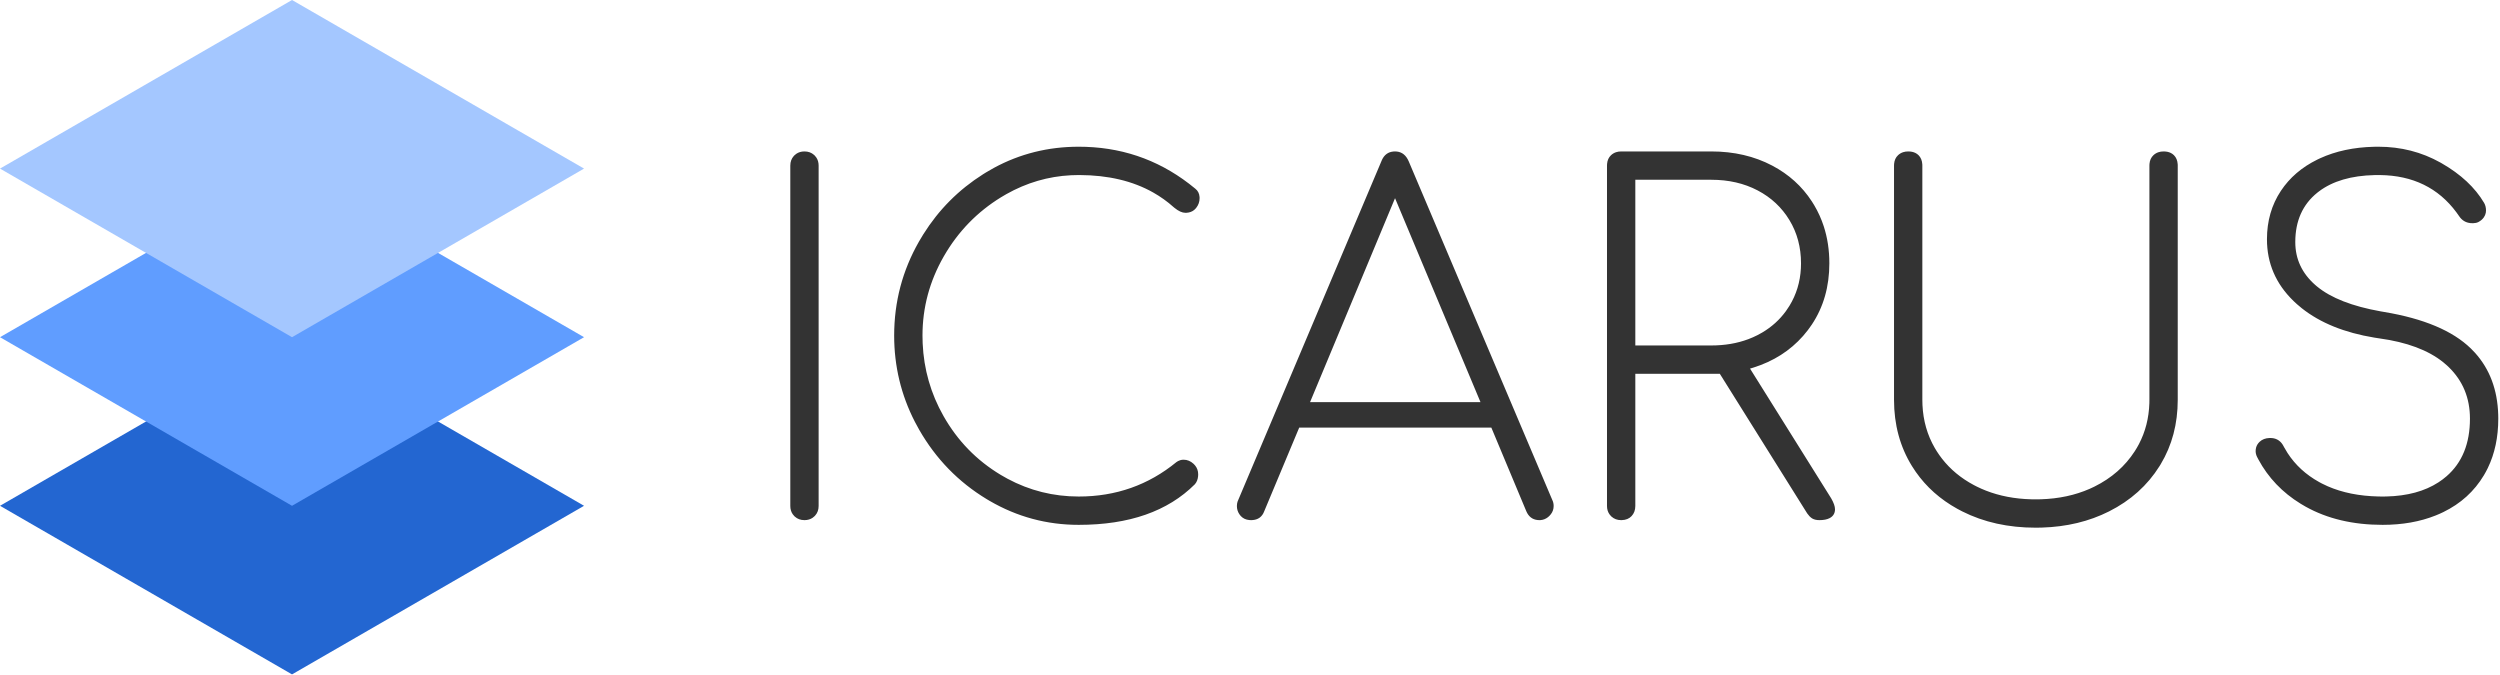
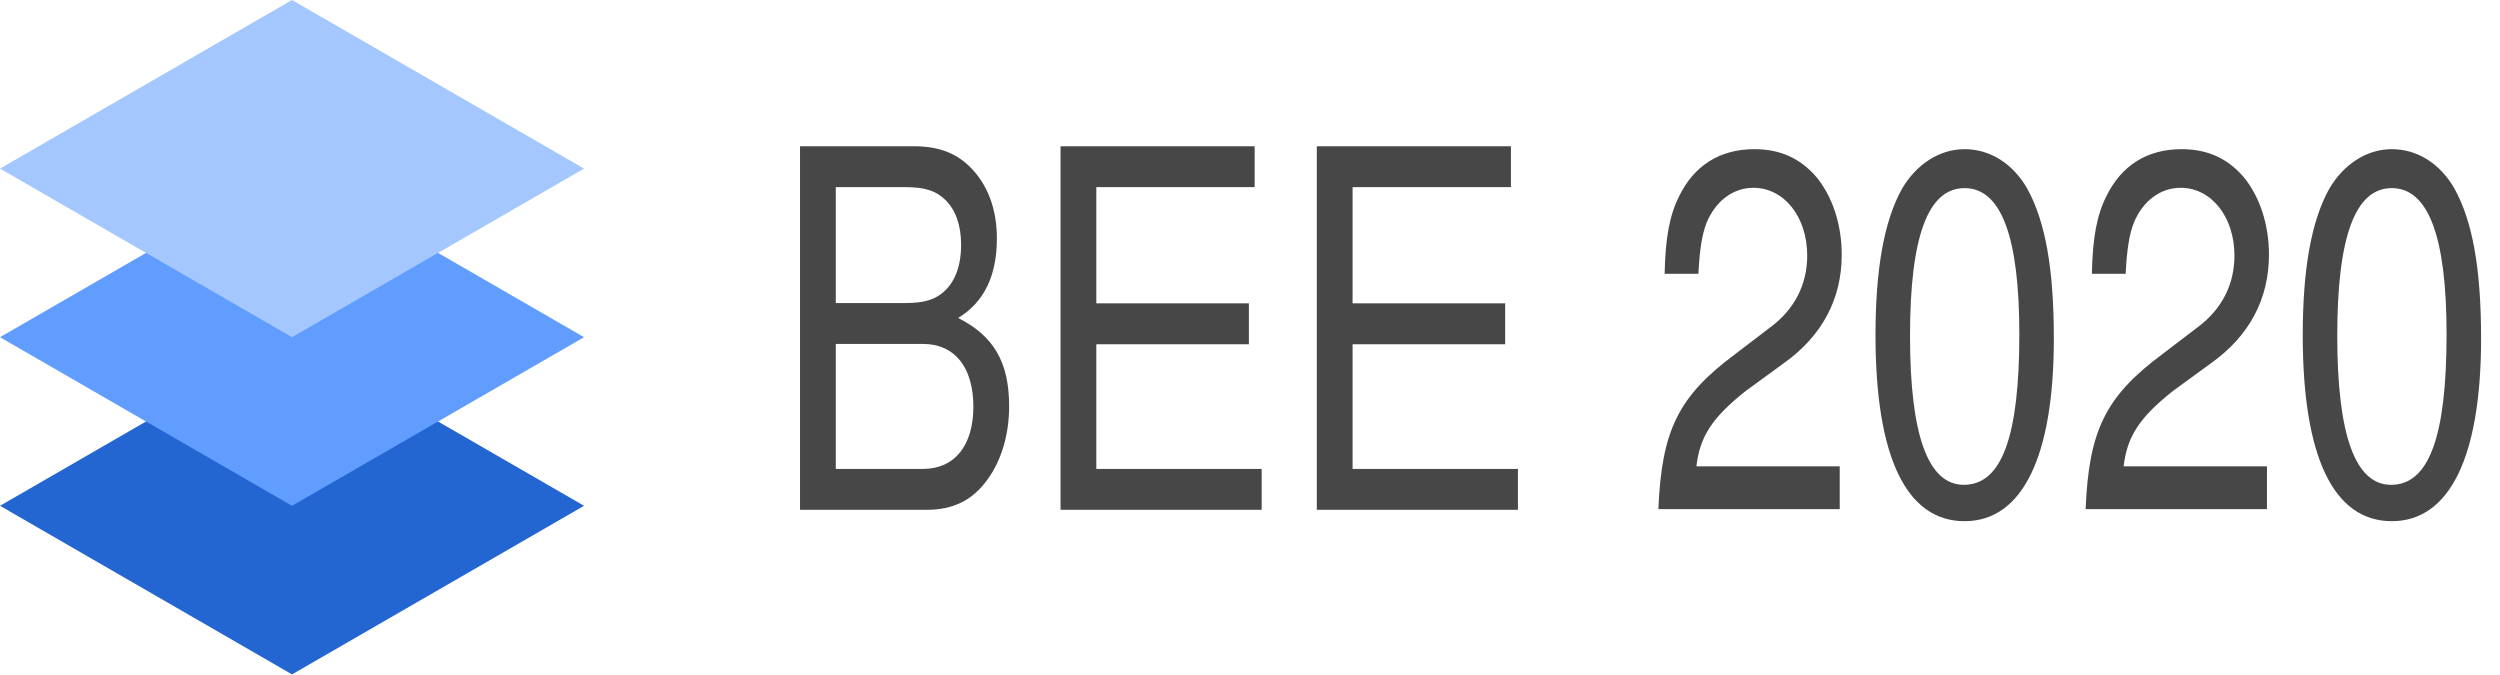
- <svg xmlns="http://www.w3.org/2000/svg" version="1.1" width="949" height="256" viewbox="0 0 949 256">
-   <path fill="#2366d1" d="M110.851 128L221.703 192L110.851 256L0 192Z" />
-   <path fill="#609dff" d="M110.851 64L221.703 128L110.851 192L0 128Z" />
-   <path fill="#a4c7ff" d="M110.851 0L221.703 64L110.851 128L0 64Z" />
-   <g transform="translate(300, 55.695), scale(0.7)" fill="#333">
-     <path d="M 613.888 10.24 L 613.888 137.216 A 60.705 60.705 0 0 0 613.954 140.055 Q 614.553 152.847 620.602 163.316 A 50.135 50.135 0 0 0 621.696 165.12 A 51.598 51.598 0 0 0 624.562 169.185 Q 631.357 177.897 641.762 183.449 A 63.11 63.11 0 0 0 643.456 184.32 A 61.649 61.649 0 0 0 648.369 186.492 Q 659.467 190.833 672.846 191.198 A 90.809 90.809 0 0 0 675.328 191.232 A 90.563 90.563 0 0 0 678.104 191.19 Q 692.78 190.74 704.7 185.489 A 61.259 61.259 0 0 0 707.2 184.32 Q 721.152 177.408 729.088 165.12 A 49.502 49.502 0 0 0 731.322 161.299 Q 736.63 151.203 736.997 139.036 A 60.335 60.335 0 0 0 737.024 137.216 L 737.024 10.24 A 10.857 10.857 0 0 1 737.062 9.315 Q 737.313 6.384 739.2 4.608 A 7.256 7.256 0 0 1 741.925 2.981 Q 743.196 2.56 744.704 2.56 Q 746.956 2.56 748.602 3.369 A 6.472 6.472 0 0 1 750.336 4.608 Q 752.167 6.439 752.361 9.499 A 11.729 11.729 0 0 1 752.384 10.24 L 752.384 137.216 Q 752.384 156.807 743.135 172.194 A 64.077 64.077 0 0 1 742.528 173.184 Q 732.672 188.928 715.136 197.76 Q 698.912 205.931 678.635 206.543 A 109.71 109.71 0 0 1 675.328 206.592 Q 653.056 206.592 635.52 197.76 A 77.835 77.835 0 0 1 632.828 196.338 Q 618.963 188.661 610.337 176.346 A 65.778 65.778 0 0 1 608.256 173.184 Q 598.528 157.44 598.528 137.216 L 598.528 10.24 A 10.857 10.857 0 0 1 598.566 9.315 Q 598.817 6.384 600.704 4.608 A 7.256 7.256 0 0 1 603.429 2.981 Q 604.7 2.56 606.208 2.56 Q 608.46 2.56 610.106 3.369 A 6.472 6.472 0 0 1 611.84 4.608 Q 613.671 6.439 613.865 9.499 A 11.729 11.729 0 0 1 613.888 10.24 Z M 895.488 8.96 A 69.507 69.507 0 0 0 894.88 8.615 Q 879.509 0 861.184 0 A 100.005 100.005 0 0 0 858.79 0.028 Q 842.342 0.422 829.568 6.272 A 61.75 61.75 0 0 0 828.078 6.979 Q 815.456 13.172 808.32 23.936 Q 800.768 35.328 800.768 50.176 Q 800.768 69.697 815.175 83.659 A 59.222 59.222 0 0 0 817.024 85.376 A 60.63 60.63 0 0 0 819.68 87.606 Q 834.727 99.526 859.059 103.529 A 133.91 133.91 0 0 0 861.696 103.936 Q 884.116 107.004 896.419 116.925 A 41.61 41.61 0 0 1 898.432 118.656 A 43.592 43.592 0 0 1 899.28 119.455 Q 910.848 130.653 910.848 147.456 Q 910.848 167.68 898.176 178.688 A 39.281 39.281 0 0 1 893.72 182.034 Q 882.522 189.266 865.531 189.672 A 85.481 85.481 0 0 1 863.488 189.696 A 102.18 102.18 0 0 1 861.3 189.673 Q 845.567 189.336 833.654 184.112 A 55.097 55.097 0 0 1 830.592 182.656 A 56.619 56.619 0 0 1 829.066 181.842 Q 818.274 175.871 811.94 166.114 A 47.528 47.528 0 0 1 809.984 162.816 A 12.115 12.115 0 0 0 809.808 162.46 Q 807.734 158.428 803.571 158.002 A 9.942 9.942 0 0 0 802.56 157.952 A 12.194 12.194 0 0 0 802.217 157.957 Q 798.871 158.051 796.8 160 A 7.449 7.449 0 0 0 796.119 160.731 Q 794.934 162.191 794.688 164.094 A 8.003 8.003 0 0 0 794.624 165.12 A 6.218 6.218 0 0 0 794.708 166.137 Q 794.803 166.708 795.004 167.28 A 7.895 7.895 0 0 0 795.392 168.192 A 65.044 65.044 0 0 0 796.099 169.546 Q 804.091 184.419 819.055 193.615 A 74.4 74.4 0 0 0 821.76 195.2 Q 839.424 205.056 863.488 205.056 Q 879.548 205.056 892.299 199.951 A 62.036 62.036 0 0 0 896.384 198.144 Q 910.592 191.232 918.4 178.176 A 51.186 51.186 0 0 0 920.533 174.225 Q 926.208 162.515 926.208 147.456 A 72.811 72.811 0 0 0 926.178 145.354 Q 925.592 125.061 913.589 111.755 A 49.8 49.8 0 0 0 911.36 109.44 Q 896.512 94.976 864.256 89.6 A 157.882 157.882 0 0 1 862.446 89.288 Q 839.242 85.142 827.904 75.776 A 41.218 41.218 0 0 1 826.977 74.987 Q 816.128 65.472 816.128 51.712 A 49.293 49.293 0 0 1 816.128 51.578 Q 816.175 34.522 828.032 24.96 A 35.234 35.234 0 0 1 828.891 24.289 Q 840.118 15.794 859.213 15.381 A 91.194 91.194 0 0 1 861.184 15.36 A 73.044 73.044 0 0 1 862.037 15.365 Q 888.747 15.677 903.514 35.593 A 59.37 59.37 0 0 1 904.96 37.632 Q 907.22 41.022 911.076 41.419 A 10.261 10.261 0 0 0 912.128 41.472 A 14.543 14.543 0 0 0 912.743 41.459 Q 914.336 41.392 915.2 40.96 A 10.655 10.655 0 0 0 915.336 40.891 Q 916.348 40.366 917.135 39.681 A 7.607 7.607 0 0 0 918.4 38.272 Q 919.197 37.122 919.442 35.787 A 6.761 6.761 0 0 0 919.552 34.56 Q 919.552 32.256 918.528 30.464 Q 911.104 17.92 895.488 8.96 Z M 160.311 0.068 A 110.648 110.648 0 0 0 156.416 0 Q 131.565 0 110.402 11.483 A 99.343 99.343 0 0 0 106.112 13.952 A 109.009 109.009 0 0 0 104.543 14.926 Q 84.677 27.489 72.14 47.479 A 111.393 111.393 0 0 0 69.76 51.456 Q 56.32 75.008 56.32 102.4 Q 56.32 127.331 67.56 149.187 A 107.592 107.592 0 0 0 69.888 153.472 Q 83.456 177.152 106.496 191.104 A 103.444 103.444 0 0 0 108.082 192.045 Q 130.459 205.056 156.416 205.056 Q 197.376 205.056 219.392 183.04 Q 220.918 181.296 221.145 178.624 A 11.364 11.364 0 0 0 221.184 177.664 Q 221.184 174.906 219.514 172.852 A 8.614 8.614 0 0 0 218.752 172.032 A 10.501 10.501 0 0 0 218.638 171.925 Q 216.248 169.728 213.248 169.728 A 6.244 6.244 0 0 0 211.549 169.961 Q 210.906 170.141 210.291 170.463 A 7.508 7.508 0 0 0 209.408 171.008 Q 186.624 189.696 156.416 189.696 Q 135.765 189.696 117.743 180.022 A 87.237 87.237 0 0 1 114.048 177.92 Q 94.464 166.144 83.072 146.048 Q 72.704 127.758 71.772 106.604 A 95.549 95.549 0 0 1 71.68 102.4 Q 71.68 79.616 83.2 59.52 A 97.348 97.348 0 0 1 83.35 59.26 Q 94.847 39.346 114.304 27.392 A 88.056 88.056 0 0 1 117.155 25.713 Q 133.663 16.406 152.218 15.466 A 82.911 82.911 0 0 1 156.416 15.36 A 117.212 117.212 0 0 1 156.817 15.361 Q 180.184 15.441 196.829 24.848 A 63.01 63.01 0 0 1 207.872 32.768 A 23.034 23.034 0 0 0 208.339 33.158 Q 211.641 35.84 214.272 35.84 A 9.974 9.974 0 0 0 214.911 35.82 Q 217.343 35.664 219.009 34.296 A 6.873 6.873 0 0 0 219.904 33.408 A 9.994 9.994 0 0 0 220.133 33.126 Q 221.952 30.799 221.952 27.904 A 8.988 8.988 0 0 0 221.929 27.259 Q 221.724 24.398 219.648 22.784 A 110.881 110.881 0 0 0 219.543 22.697 Q 193.686 1.244 160.311 0.068 Z M 551.168 198.4 L 504.064 123.136 L 499.456 123.136 L 458.24 123.136 L 458.24 194.816 Q 458.24 198.144 456.192 200.32 Q 454.232 202.403 450.865 202.492 A 11.487 11.487 0 0 1 450.56 202.496 Q 447.452 202.496 445.349 200.598 A 7.871 7.871 0 0 1 445.056 200.32 A 7.525 7.525 0 0 1 444.182 199.275 Q 442.889 197.403 442.88 194.85 A 10.179 10.179 0 0 1 442.88 194.816 L 442.88 10.24 A 10.857 10.857 0 0 1 442.918 9.315 Q 443.169 6.384 445.056 4.608 A 7.256 7.256 0 0 1 447.781 2.981 Q 449.052 2.56 450.56 2.56 L 499.456 2.56 Q 517.888 2.56 532.48 10.24 Q 545.954 17.332 553.971 29.662 A 58.968 58.968 0 0 1 555.264 31.744 A 56.737 56.737 0 0 1 560.414 43.13 Q 563.456 52.468 563.456 63.232 Q 563.456 82.2 553.946 96.465 A 56.692 56.692 0 0 1 551.808 99.456 A 58.849 58.849 0 0 1 549.212 102.618 Q 538.621 114.637 522.253 119.779 A 72.195 72.195 0 0 1 520.448 120.32 L 564.48 190.72 Q 566.528 194.304 566.528 196.608 A 6.599 6.599 0 0 1 566.478 197.436 Q 566.253 199.208 565.035 200.395 A 5.625 5.625 0 0 1 564.352 200.96 A 6.473 6.473 0 0 1 563.547 201.443 Q 561.472 202.496 558.08 202.496 Q 555.751 202.496 554.27 201.649 A 4.911 4.911 0 0 1 553.984 201.472 Q 552.654 200.585 551.515 198.93 A 14.447 14.447 0 0 1 551.168 198.4 Z M 399.104 197.632 L 380.16 152.32 L 275.968 152.32 L 257.024 197.632 Q 255.324 202.248 250.396 202.483 A 11.297 11.297 0 0 1 249.856 202.496 A 10.258 10.258 0 0 1 248.931 202.455 Q 246.143 202.203 244.4 200.383 A 6.997 6.997 0 0 1 244.224 200.192 A 8.678 8.678 0 0 1 243.477 199.224 Q 242.176 197.264 242.176 194.816 A 7.805 7.805 0 0 1 242.282 193.521 A 7.181 7.181 0 0 1 242.944 191.488 L 320.512 7.936 A 12.196 12.196 0 0 1 320.852 7.129 Q 322.805 2.936 327.14 2.591 A 10.038 10.038 0 0 1 327.936 2.56 A 9.004 9.004 0 0 1 328.947 2.615 Q 333.29 3.106 335.36 7.936 L 413.184 191.488 Q 413.952 193.024 413.952 194.816 A 7.64 7.64 0 0 1 413.846 196.101 Q 413.457 198.383 411.648 200.192 A 9.044 9.044 0 0 1 410.871 200.886 Q 409.083 202.303 406.879 202.473 A 7.908 7.908 0 0 1 406.272 202.496 A 9.93 9.93 0 0 1 405.339 202.453 Q 400.96 202.04 399.104 197.632 Z M 15.36 10.24 L 15.36 194.816 Q 15.36 197.924 13.462 200.027 A 7.871 7.871 0 0 1 13.184 200.32 A 7.525 7.525 0 0 1 12.139 201.194 Q 10.267 202.487 7.714 202.496 A 10.179 10.179 0 0 1 7.68 202.496 Q 4.572 202.496 2.469 200.598 A 7.871 7.871 0 0 1 2.176 200.32 A 7.525 7.525 0 0 1 1.302 199.275 Q 0.009 197.403 0 194.85 A 10.179 10.179 0 0 1 0 194.816 L 0 10.24 Q 0 7.132 1.898 5.029 A 7.871 7.871 0 0 1 2.176 4.736 A 7.525 7.525 0 0 1 3.221 3.862 Q 5.093 2.569 7.646 2.56 A 10.179 10.179 0 0 1 7.68 2.56 Q 10.788 2.56 12.891 4.458 A 7.871 7.871 0 0 1 13.184 4.736 A 7.525 7.525 0 0 1 14.058 5.781 Q 15.351 7.653 15.36 10.206 A 10.179 10.179 0 0 1 15.36 10.24 Z M 281.856 138.496 L 374.272 138.496 L 327.936 27.904 L 281.856 138.496 Z M 458.24 107.776 L 499.456 107.776 Q 510.418 107.776 519.519 104.362 A 48.175 48.175 0 0 0 524.544 102.144 A 47.471 47.471 0 0 0 527.059 100.761 Q 534.75 96.219 539.878 89.183 A 43.678 43.678 0 0 0 541.824 86.272 Q 547.436 77.109 548.027 65.896 A 50.673 50.673 0 0 0 548.096 63.232 Q 548.096 50.176 541.824 39.808 Q 535.552 29.44 524.544 23.68 Q 513.536 17.92 499.456 17.92 L 458.24 17.92 L 458.24 107.776 Z" vector-effect="non-scaling-stroke" />
+ <svg xmlns="http://www.w3.org/2000/svg" width="949" height="256" viewbox="0 0 949 256" version="1.1">
+   <g>
+     <rect fill="none" id="canvas_background" height="521" width="1107" y="-1" x="-1" />
+   </g>
+   <g>
+     <path id="svg_1" d="m110.851,128l110.851,64l-110.851,64l-110.851,-64l110.851,-64z" fill="#2366d1" />
+     <path id="svg_2" d="m110.851,64l110.851,64l-110.851,64l-110.851,-64l110.851,-64z" fill="#609dff" />
+     <path id="svg_3" d="m110.851,0l110.851,64l-110.851,64l-110.851,-64l110.851,-64z" fill="#a4c7ff" />
+     <text opacity="0.72" stroke="#000" transform="matrix(6.076996,0,0,7.886338,-1534.46,-442.4338) " xml:space="preserve" text-anchor="start" font-family="Helvetica, Arial, sans-serif" font-size="24" id="svg_7" y="80.64" x="300.584" fill-opacity="null" stroke-opacity="null" stroke-width="0" fill="#000000">BEE 2020</text>
  </g>
</svg>
